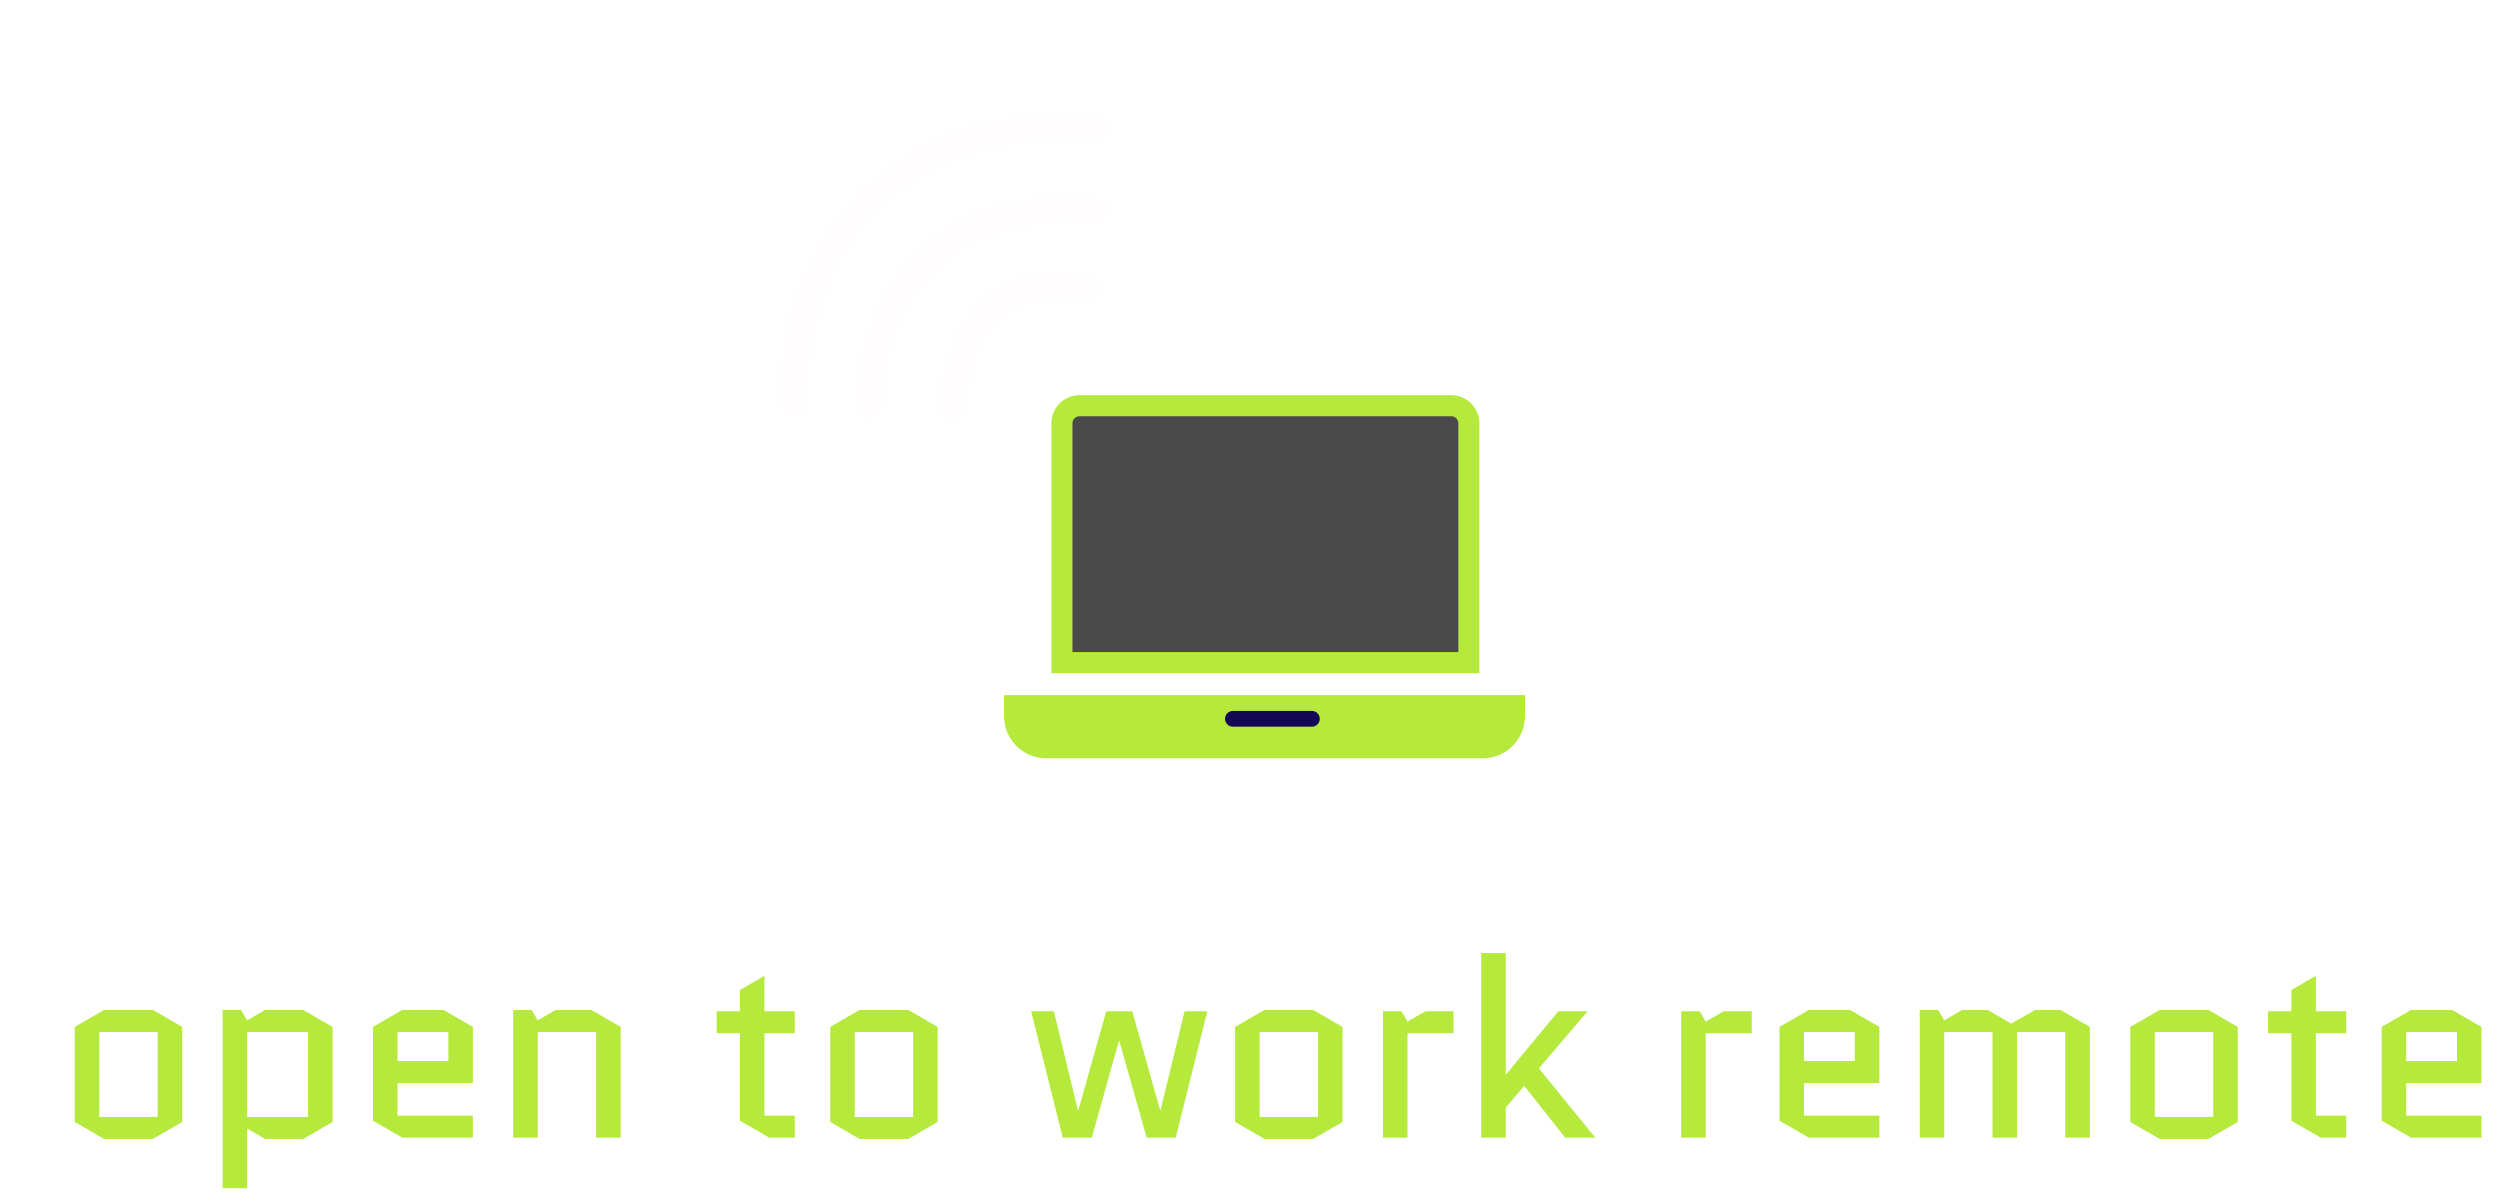
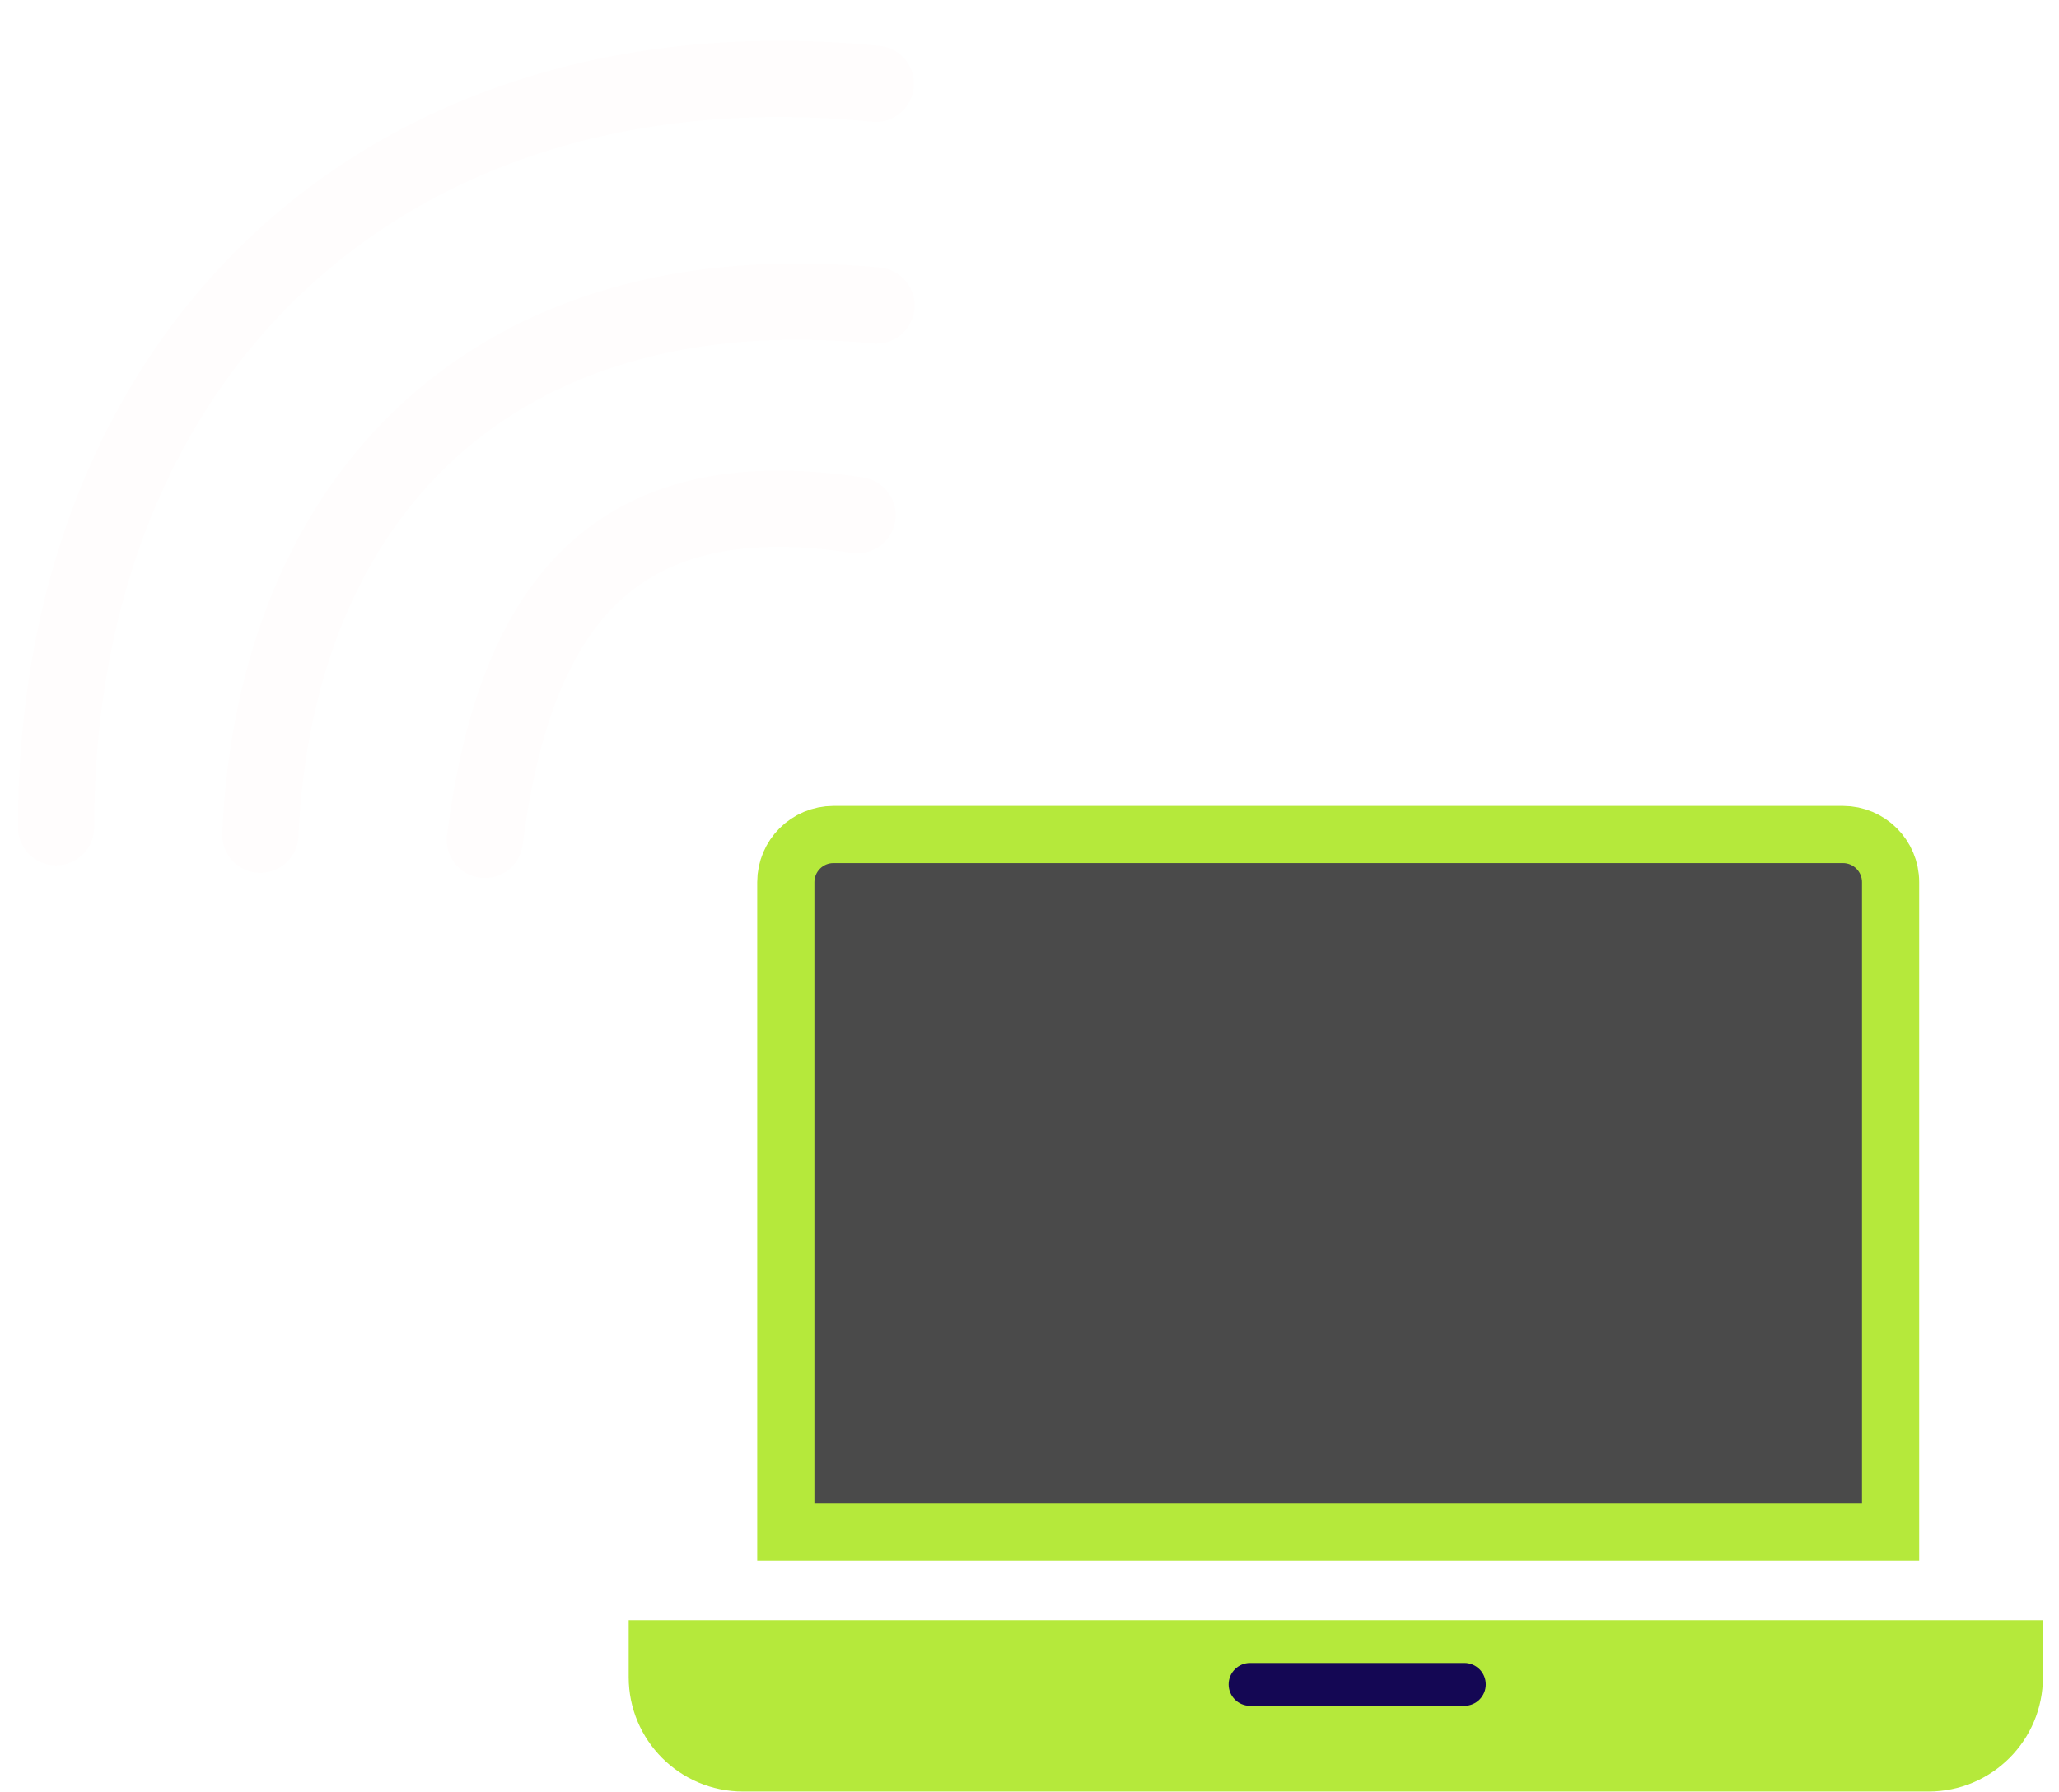
- <svg xmlns="http://www.w3.org/2000/svg" width="178" height="85" viewBox="0 0 178 85" fill="none">
-   <path d="M12.973 79.884L10.885 81.09H7.411L5.323 79.884V73.116L7.411 71.91H10.885L12.973 73.116V79.884ZM7.069 73.476V79.524H11.227V73.476H7.069ZM21.594 81.09H18.876L17.598 80.352V84.6H15.852V71.91H17.166L17.598 72.648L18.876 71.91H21.594L23.682 73.116V79.884L21.594 81.09ZM17.598 73.476V79.524H21.936V73.476H17.598ZM33.667 79.434V81H28.645L26.557 79.794V73.116L28.645 71.91H31.579L33.667 73.116V77.112H28.303V79.434H33.667ZM28.303 73.476V75.546H31.921V73.476H28.303ZM44.192 73.116V81H42.446V73.476H38.288V81H36.542V71.91H37.856L38.288 72.648L39.566 71.91H42.104L44.192 73.116ZM51.027 73.566V72H52.683V70.488L54.429 69.48V72H56.589V73.566H54.429V79.434H56.589V81H54.771L52.683 79.794V73.566H51.027ZM66.762 79.884L64.674 81.09H61.2L59.112 79.884V73.116L61.2 71.91H64.674L66.762 73.116V79.884ZM60.858 73.476V79.524H65.016V73.476H60.858ZM81.643 81L79.699 74.124H79.663L77.737 81H75.667L73.417 72H75.037L76.747 79.038H76.783L78.763 72H80.617L82.597 79.038H82.633L84.343 72H85.963L83.713 81H81.643ZM95.59 79.884L93.502 81.09H90.028L87.94 79.884V73.116L90.028 71.91H93.502L95.59 73.116V79.884ZM89.686 73.476V79.524H93.844V73.476H89.686ZM103.491 73.566H100.215V81H98.469V72H99.783L100.215 72.738L101.493 72H103.491V73.566ZM107.211 67.86V76.482H107.247L110.955 72H113.043L109.569 76.068L113.583 81H111.441L108.525 77.31L107.211 78.858V81H105.465V67.86H107.211ZM124.726 73.566H121.45V81H119.704V72H121.018L121.45 72.738L122.728 72H124.726V73.566ZM133.81 79.434V81H128.788L126.7 79.794V73.116L128.788 71.91H131.722L133.81 73.116V77.112H128.446V79.434H133.81ZM128.446 73.476V75.546H132.064V73.476H128.446ZM148.798 73.116V81H147.052V73.476H143.614V81H141.868V73.476H138.43V81H136.684V71.91H137.998L138.43 72.648L139.708 71.91H141.526L143.2 72.882L144.892 71.91H146.71L148.798 73.116ZM159.328 79.884L157.24 81.09H153.766L151.678 79.884V73.116L153.766 71.91H157.24L159.328 73.116V79.884ZM153.424 73.476V79.524H157.582V73.476H153.424ZM161.488 73.566V72H163.144V70.488L164.89 69.48V72H167.05V73.566H164.89V79.434H167.05V81H165.232L163.144 79.794V73.566H161.488ZM176.683 79.434V81H171.661L169.573 79.794V73.116L171.661 71.91H174.595L176.683 73.116V77.112H171.319V79.434H176.683ZM171.319 73.476V75.546H174.937V73.476H171.319Z" fill="#B5E93B" />
-   <path d="M75.609 30.138C75.609 29.448 76.169 28.888 76.859 28.888H103.333C104.023 28.888 104.583 29.448 104.583 30.138V47.176H75.609V30.138Z" fill="#4A4A4A" stroke="#B5E93B" stroke-width="1.5" />
-   <path d="M71.488 49.493H108.579V50.989C108.579 52.646 107.236 53.989 105.579 53.989H74.488C72.831 53.989 71.488 52.646 71.488 50.989V49.493Z" fill="#B5E93B" />
-   <rect x="87.223" y="50.617" width="6.744" height="1.124" rx="0.562" fill="#140754" />
-   <path d="M77.49 20.513C70.99 19.513 68.49 23.013 67.716 29.028" stroke="#FFFDFD" stroke-width="2" stroke-linecap="round" />
-   <path d="M77.988 15.013C67.925 14.047 62.23 20.016 61.827 28.893" stroke="#FFFDFD" stroke-width="2" stroke-linecap="round" />
-   <path d="M77.97 9.197C65.173 7.933 56.47 16.197 56.469 28.697" stroke="#FFFDFD" stroke-width="2" stroke-linecap="round" />
+ <svg xmlns="http://www.w3.org/2000/svg" width="54" height="47" viewBox="0 0 54 47" fill="none">
+   <path d="M20.609 23.138C20.609 22.448 21.169 21.888 21.859 21.888H48.333C49.023 21.888 49.583 22.448 49.583 23.138V40.176H20.609V23.138Z" fill="#4A4A4A" stroke="#B5E93B" stroke-width="1.5" />
+   <path d="M16.488 42.493H53.579V43.989C53.579 45.646 52.236 46.989 50.579 46.989H19.488C17.831 46.989 16.488 45.646 16.488 43.989V42.493Z" fill="#B5E93B" />
+   <rect x="32.223" y="43.617" width="6.744" height="1.124" rx="0.562" fill="#140754" />
+   <path d="M22.49 13.513C15.99 12.513 13.49 16.013 12.716 22.028" stroke="#FFFDFD" stroke-width="2" stroke-linecap="round" />
+   <path d="M22.988 8.013C12.925 7.047 7.23 13.016 6.827 21.893" stroke="#FFFDFD" stroke-width="2" stroke-linecap="round" />
+   <path d="M22.97 2.197C10.173 0.933 1.47 9.196 1.47 21.697" stroke="#FFFDFD" stroke-width="2" stroke-linecap="round" />
</svg>
